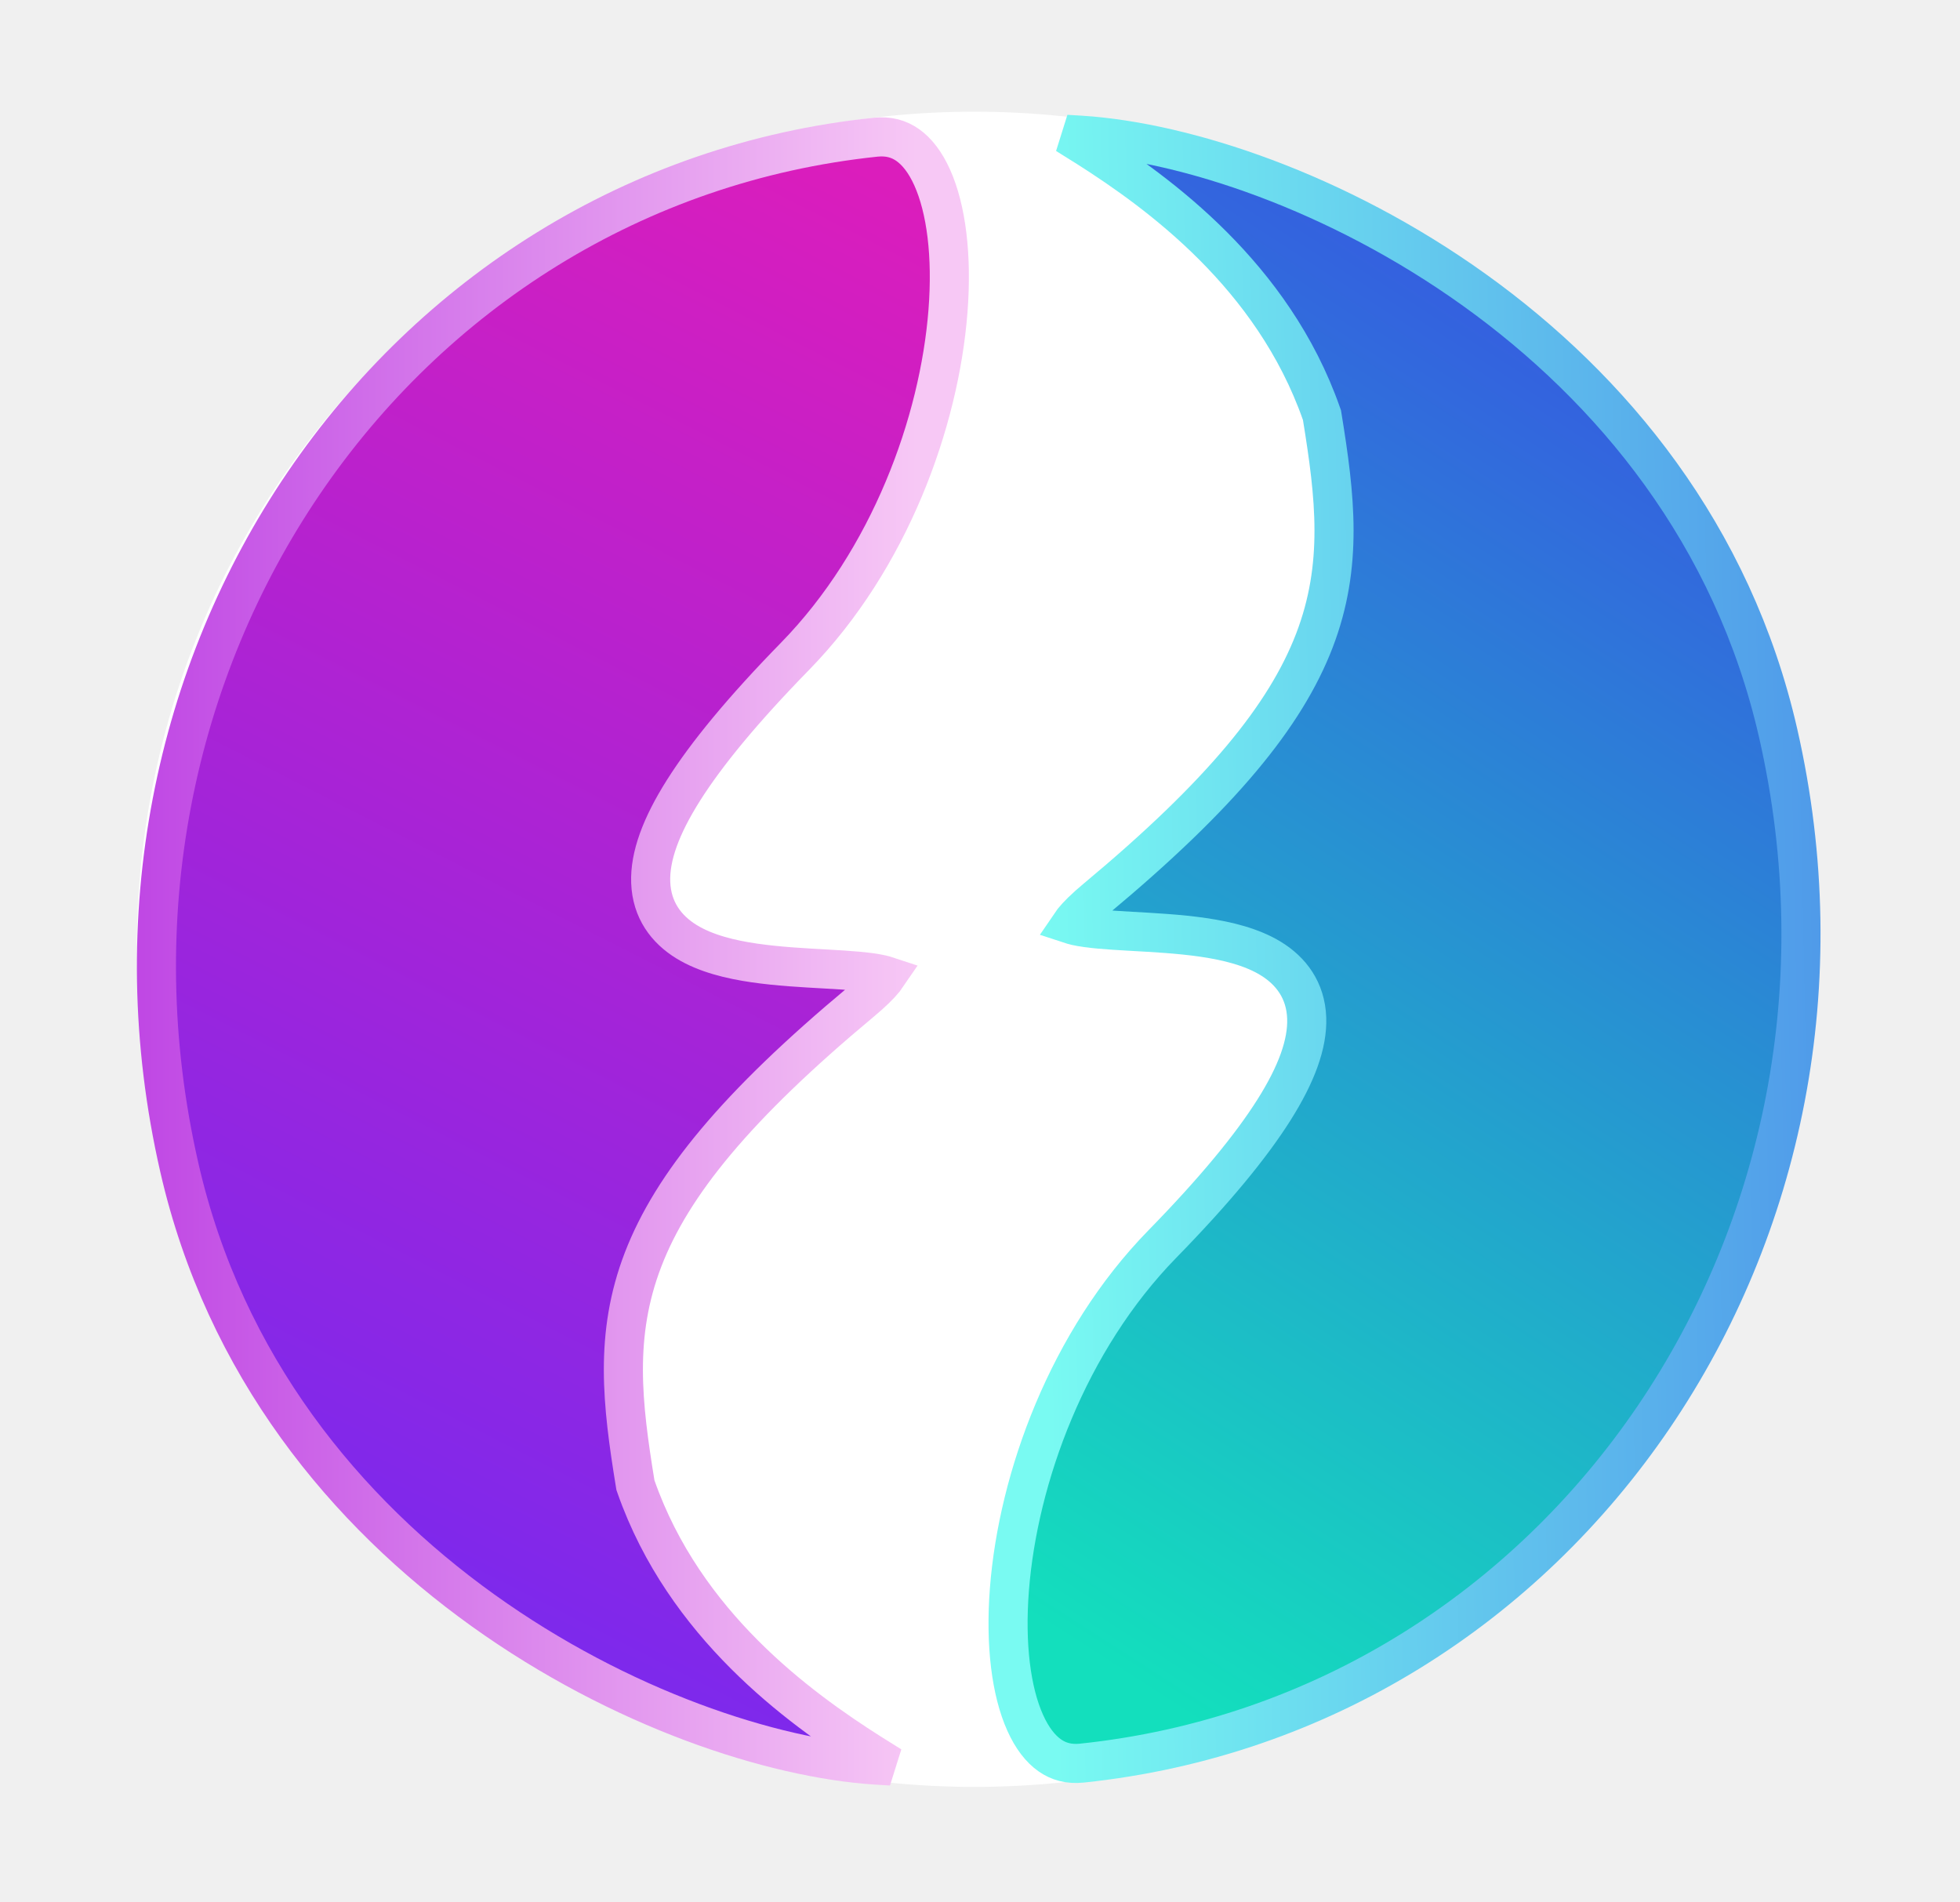
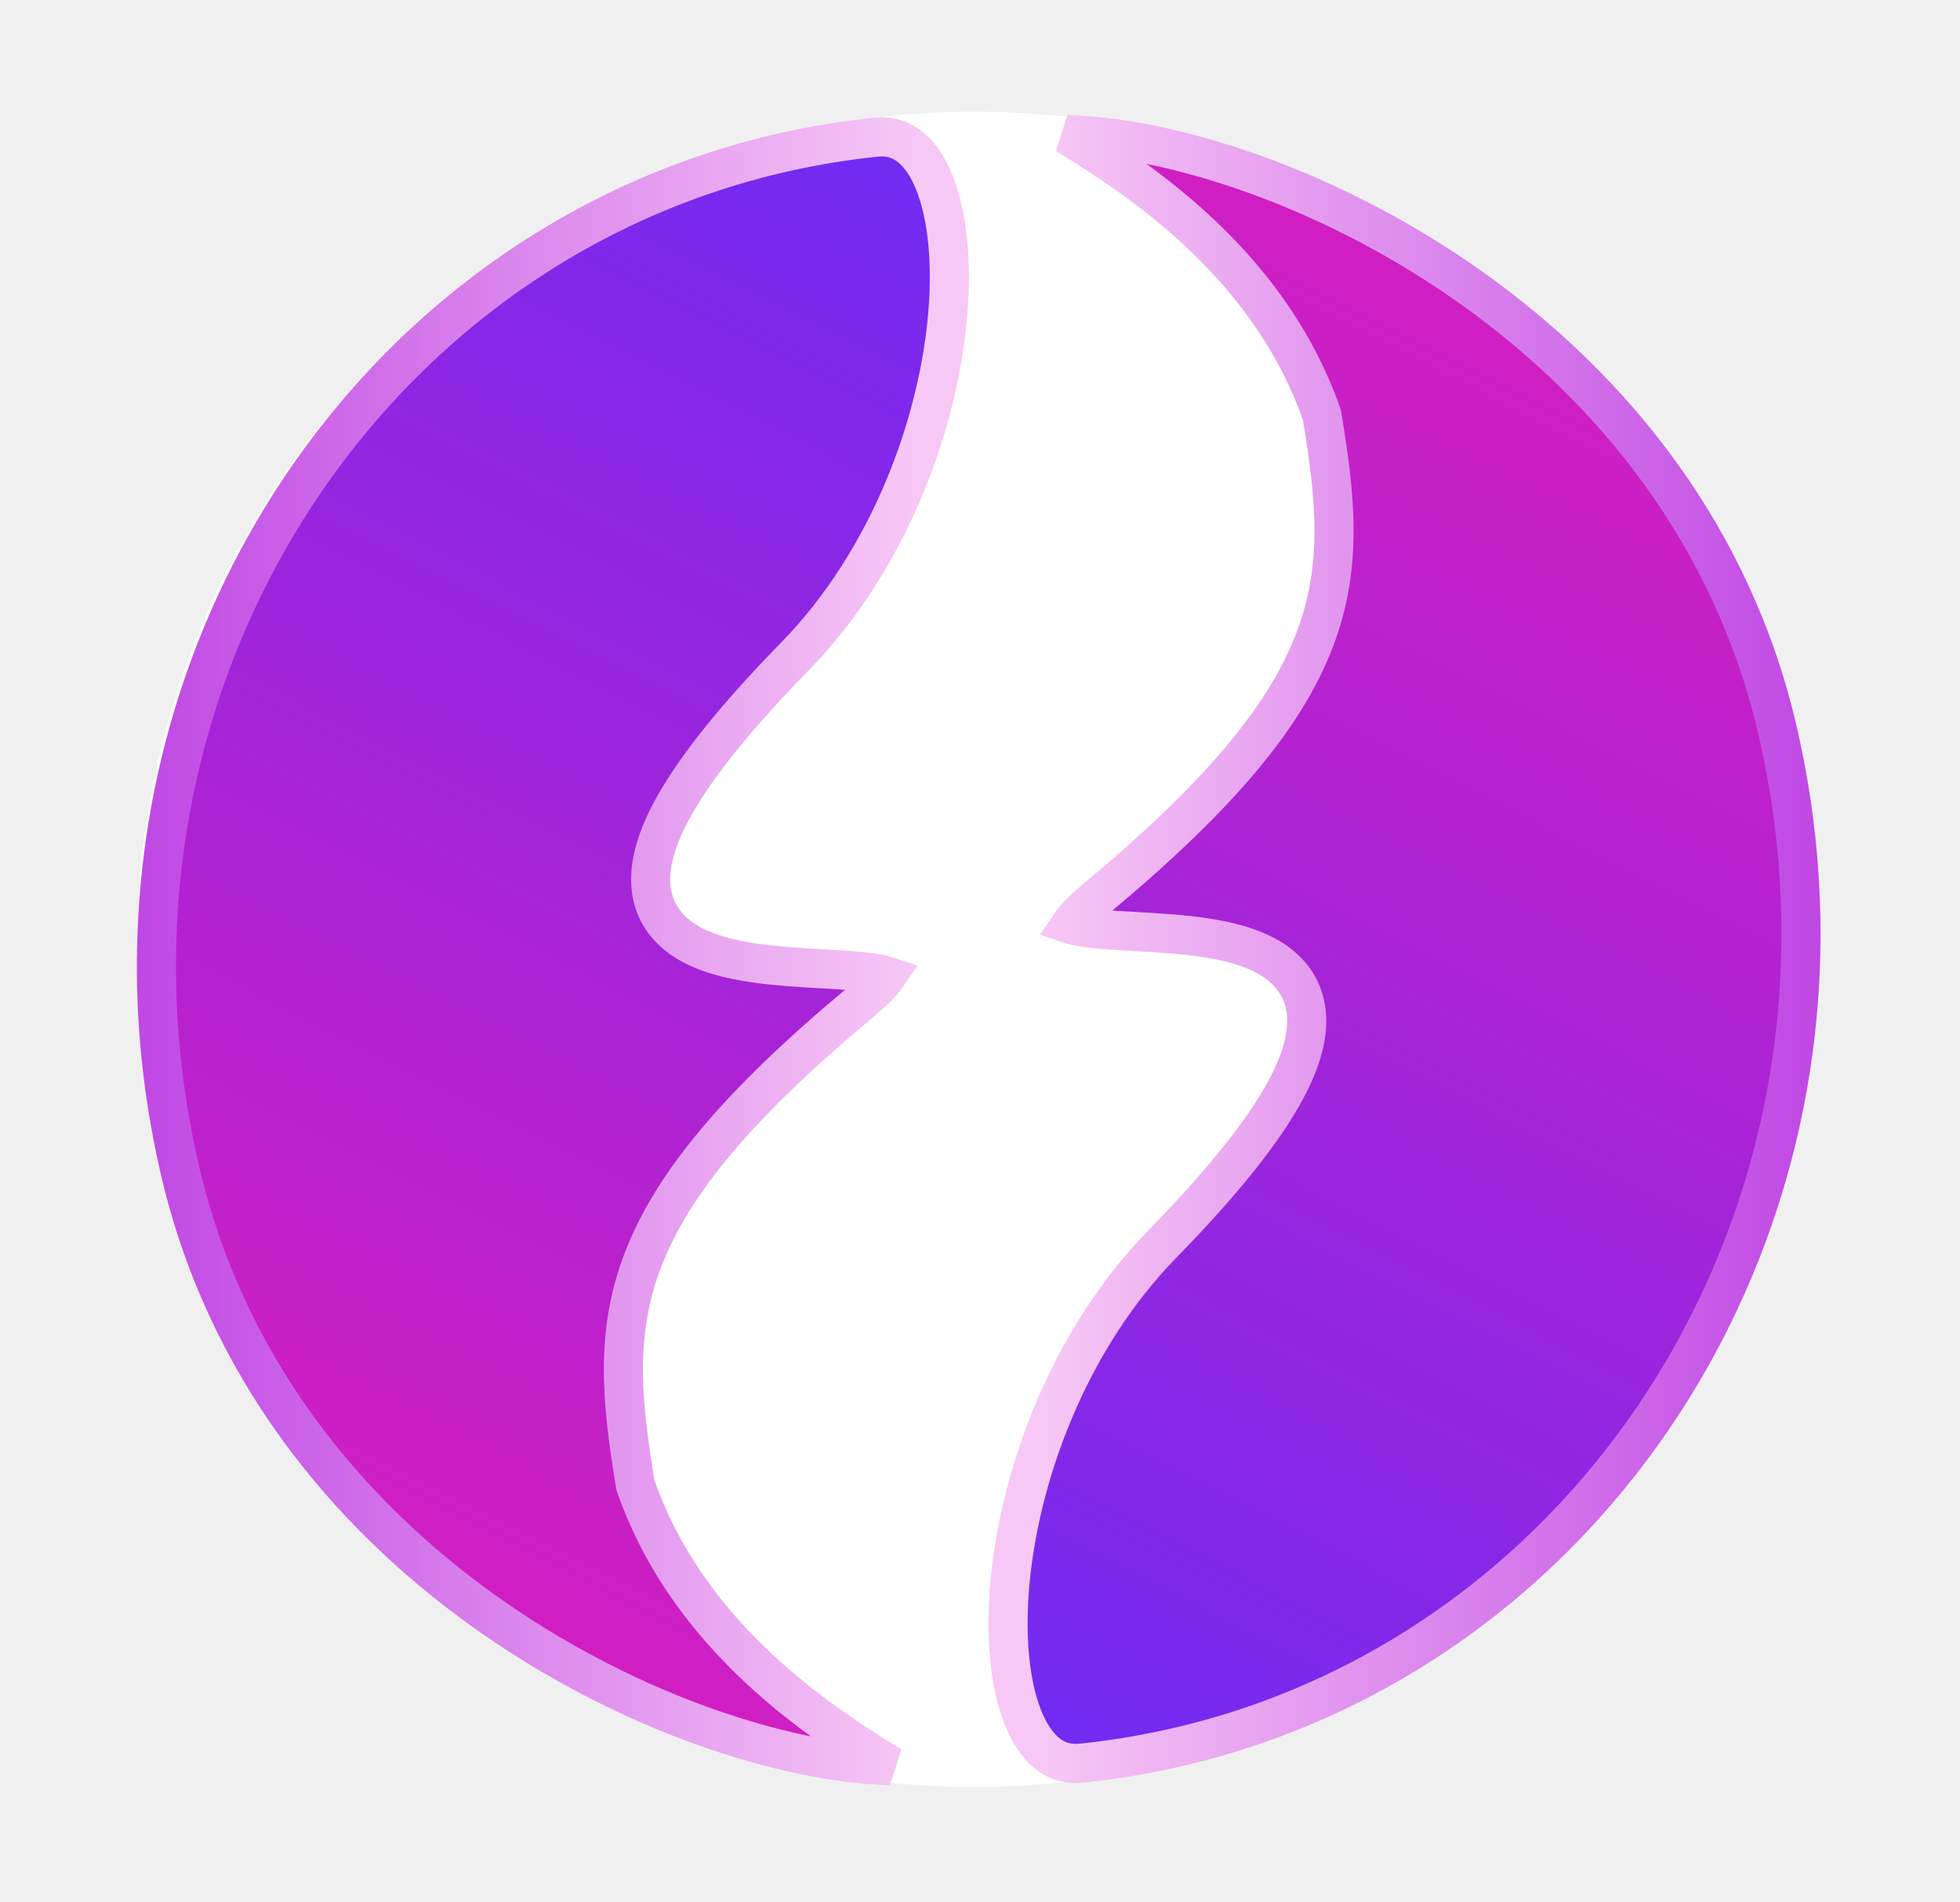
<svg xmlns="http://www.w3.org/2000/svg" width="702" height="681" viewBox="0 0 702 681" fill="none">
  <circle cx="349" cy="340" r="300" fill="white" />
-   <path d="M64.219 418.117C23.156 238.391 141.131 67.166 313.622 49.138C318.237 48.656 321.96 49.726 325.105 51.94C328.37 54.237 331.397 58.052 333.884 63.593C338.903 74.773 341.084 91.581 339.527 111.494C336.42 151.226 318.681 200.339 284.755 235.059C265.932 254.324 253.002 270.088 244.805 283.058C236.698 295.885 232.72 306.755 233.059 316.025C233.422 325.961 238.67 332.861 245.903 337.298C252.756 341.501 261.516 343.622 270.035 344.872C278.656 346.136 287.877 346.613 295.927 347.067C304.27 347.538 311.021 347.979 315.636 349.021C316.465 349.208 317.124 349.395 317.641 349.566C317.419 349.892 317.14 350.277 316.784 350.722C315.163 352.749 312.485 355.418 308.374 358.842C263.698 396.061 240.646 424.291 230.326 451.131C219.923 478.186 222.866 502.859 227.485 531.298L227.585 531.91L227.79 532.494C245.153 581.954 286.061 611.536 311.578 627.778C314.28 629.497 316.823 631.073 319.147 632.507C317.514 632.417 315.749 632.314 313.846 632.191C276.573 629.781 222.171 612.032 172.973 576.756C123.896 541.566 80.481 489.291 64.219 418.117Z" fill="url(#paint0_linear_2186_37)" stroke="url(#paint1_linear_2186_37)" stroke-width="14" />
-   <path d="M636.851 262.504C677.914 442.23 559.939 613.455 387.448 631.483C382.833 631.965 379.11 630.895 375.965 628.681C372.7 626.384 369.673 622.569 367.186 617.028C362.167 605.848 359.986 589.04 361.543 569.127C364.649 529.395 382.389 480.282 416.315 445.562C435.138 426.297 448.068 410.533 456.265 397.563C464.372 384.737 468.35 373.866 468.011 364.596C467.648 354.661 462.4 347.76 455.167 343.323C448.314 339.12 439.554 336.999 431.035 335.749C422.413 334.485 413.193 334.008 405.143 333.554C396.8 333.083 390.049 332.642 385.434 331.6C384.605 331.413 383.946 331.226 383.429 331.055C383.65 330.729 383.93 330.344 384.285 329.9C385.907 327.872 388.585 325.203 392.695 321.779C437.372 284.56 460.423 256.331 470.744 229.49C481.147 202.435 478.204 177.763 473.585 149.323L473.485 148.711L473.28 148.127C455.917 98.667 415.009 69.085 389.491 52.843C386.79 51.124 384.247 49.548 381.922 48.114C383.556 48.204 385.321 48.308 387.224 48.431C424.497 50.84 478.899 68.589 528.097 103.865C577.173 139.055 620.589 191.33 636.851 262.504Z" fill="url(#paint2_linear_2186_37)" stroke="url(#paint3_linear_2186_37)" stroke-width="14" />
+   <path d="M64.219 418.117C23.156 238.391 141.131 67.166 313.622 49.138C318.237 48.656 321.96 49.726 325.105 51.94C328.37 54.237 331.397 58.052 333.884 63.593C338.903 74.773 341.084 91.581 339.527 111.494C336.42 151.226 318.681 200.339 284.755 235.059C265.932 254.324 253.002 270.088 244.805 283.058C236.698 295.885 232.72 306.755 233.059 316.025C233.422 325.961 238.67 332.861 245.903 337.298C252.756 341.501 261.516 343.622 270.035 344.872C278.656 346.136 287.877 346.613 295.927 347.067C304.27 347.538 311.021 347.979 315.636 349.021C316.465 349.208 317.124 349.395 317.641 349.566C317.419 349.892 317.14 350.277 316.784 350.722C315.163 352.749 312.485 355.418 308.374 358.842C263.698 396.061 240.646 424.291 230.326 451.131C219.923 478.186 222.866 502.859 227.485 531.298L227.585 531.91L227.79 532.494C245.153 581.954 286.061 611.536 311.578 627.778C314.28 629.497 316.823 631.073 319.147 632.507C317.514 632.417 315.749 632.314 313.846 632.191C276.573 629.781 222.171 612.032 172.973 576.756C123.896 541.566 80.481 489.291 64.219 418.117Z" fill="url(#paint0_linear_22_27)" stroke="url(#paint1_linear_22_27)" stroke-width="14" />
+   <path d="M636.851 262.504C677.914 442.23 559.939 613.455 387.448 631.483C382.833 631.965 379.11 630.895 375.965 628.681C372.7 626.384 369.673 622.569 367.186 617.028C362.167 605.848 359.986 589.04 361.543 569.127C364.649 529.395 382.389 480.282 416.315 445.562C435.138 426.297 448.068 410.533 456.265 397.563C464.372 384.737 468.35 373.866 468.011 364.596C467.648 354.661 462.4 347.76 455.167 343.323C448.314 339.12 439.554 336.999 431.035 335.749C422.413 334.485 413.193 334.008 405.143 333.554C396.8 333.083 390.049 332.642 385.434 331.6C384.605 331.413 383.946 331.226 383.429 331.055C383.65 330.729 383.93 330.344 384.285 329.9C385.907 327.872 388.585 325.203 392.695 321.779C437.372 284.56 460.423 256.331 470.744 229.49C481.147 202.435 478.204 177.763 473.585 149.323L473.485 148.711L473.28 148.127C455.917 98.667 415.009 69.085 389.491 52.843C386.79 51.124 384.247 49.548 381.922 48.114C383.556 48.204 385.321 48.308 387.224 48.431C424.497 50.84 478.899 68.589 528.097 103.865C577.173 139.055 620.589 191.33 636.851 262.504Z" fill="url(#paint2_linear_22_27)" stroke="url(#paint3_linear_22_27)" stroke-width="14" />
  <defs>
-     <linearGradient id="paint0_linear_2186_37" x1="82.5" y1="591.5" x2="344" y2="78" gradientUnits="userSpaceOnUse">
-       <stop stop-color="#732AF1" />
-       <stop offset="1" stop-color="#DB1DBC" />
+     <linearGradient id="paint0_linear_22_27" x1="82.5" y1="591.5" x2="344" y2="78" gradientUnits="userSpaceOnUse">
+       <stop stop-color="#DB1DBC" />
+       <stop offset="1" stop-color="#732AF1" />
    </linearGradient>
-     <linearGradient id="paint1_linear_2186_37" x1="328.5" y1="359" x2="46.5" y2="359" gradientUnits="userSpaceOnUse">
+     <linearGradient id="paint1_linear_22_27" x1="328.5" y1="359" x2="46.5" y2="359" gradientUnits="userSpaceOnUse">
      <stop stop-color="#F7C8F5" />
      <stop offset="1" stop-color="#BF46E4" />
    </linearGradient>
-     <linearGradient id="paint2_linear_2186_37" x1="626" y1="156.5" x2="358.5" y2="572" gradientUnits="userSpaceOnUse">
-       <stop stop-color="#355DE0" />
-       <stop offset="1" stop-color="#13DFBD" />
+     <linearGradient id="paint2_linear_22_27" x1="618.57" y1="89.121" x2="357.07" y2="602.621" gradientUnits="userSpaceOnUse">
+       <stop stop-color="#DB1DBC" />
+       <stop offset="1" stop-color="#732AF1" />
    </linearGradient>
-     <linearGradient id="paint3_linear_2186_37" x1="372.5" y1="341.5" x2="662" y2="335.5" gradientUnits="userSpaceOnUse">
-       <stop stop-color="#79FAF2" />
-       <stop offset="1" stop-color="#4E97E9" />
+     <linearGradient id="paint3_linear_22_27" x1="372.57" y1="321.621" x2="654.57" y2="321.621" gradientUnits="userSpaceOnUse">
+       <stop stop-color="#F7C8F5" />
+       <stop offset="1" stop-color="#BF46E4" />
    </linearGradient>
  </defs>
</svg>
